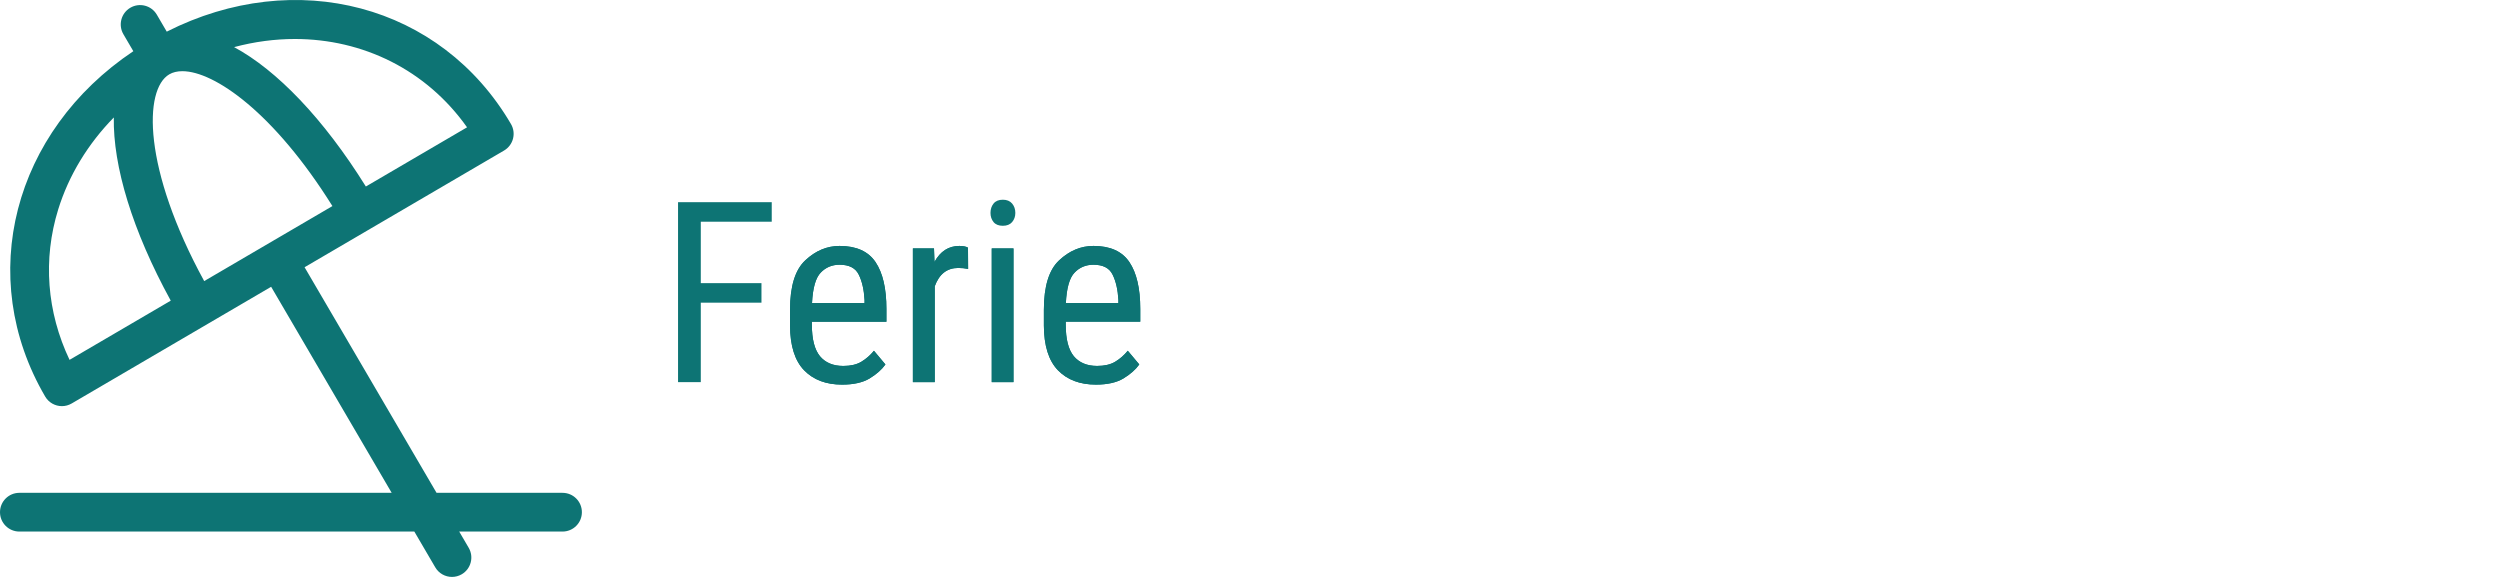
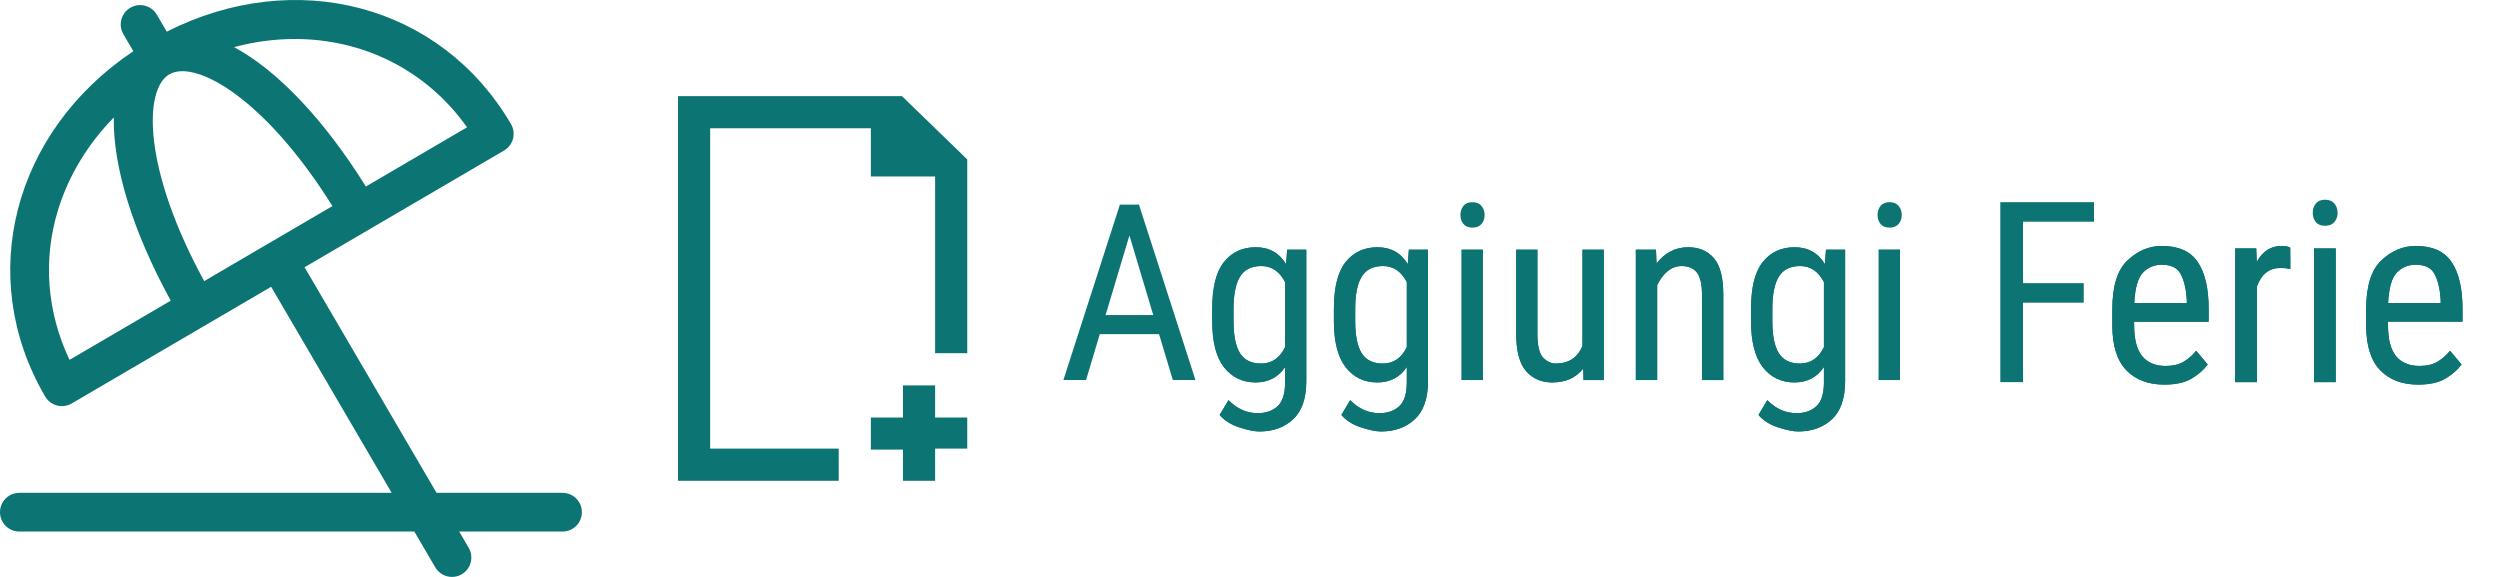
<svg xmlns="http://www.w3.org/2000/svg" version="1.1" id="Layer_1" x="0px" y="0px" viewBox="0 0 260 60" xml:space="preserve" width="260" height="60">
  <defs id="defs53">










	
	






		
		
		
	
	
	

	
	
	

	
	















+ 
+ 
+ 
+ 
+ 
+ 
+ 
+ 
+ 
+ 
+ 
+ 
+ 
+ 
+ 
+ 
+ 
+ 
+ 
+ 
+ 
+ 
+ 
+ 
+ 
+ 
+ 
+ 
+ 
+ 
+ 
+ 
+ 
+ 
+ 
+ 
+ 
+ 
+ 
+ 
+ 
+ 
+ 
+ 
+ 
+ 
+ 
+ 
+ 
+ 
+ 
+ 
+ 
+ 
+ 
+ 
+ 
+ 
+ 
+ 
+ 
+ 
+ 
+ 
+ 
+ 
+ 
+ 
+ 
+ 
+ 
+ 
+ 
+ 
+ 
+ 
+ 
+ 
+ 
+ 
+ 
+ 
+ 
+ 
+ 
+ 
+ 
+ 
+ 
+ 
</defs>
  <g id="g20">
</g>
  <g id="g22">
</g>
  <g id="g24">
</g>
  <g id="g26">
</g>
  <g id="g28">
</g>
  <g id="g30">
</g>
  <g id="g32">
</g>
  <g id="g34">
</g>
  <g id="g36">
</g>
  <g id="g38">
</g>
  <g id="g40">
</g>
  <g id="g42">
</g>
  <g id="g44">
</g>
  <g id="g46">
</g>
  <g id="g48">
</g>
  <g id="g20-3" transform="translate(-233.9404,-71.36002)">
</g>
  <g id="g22-5" transform="translate(-233.9404,-71.36002)">
</g>
  <g id="g24-6" transform="translate(-233.9404,-71.36002)">
</g>
  <g id="g26-2" transform="translate(-233.9404,-71.36002)">
</g>
  <g id="g28-9" transform="translate(-233.9404,-71.36002)">
</g>
  <g id="g30-1" transform="translate(-233.9404,-71.36002)">
</g>
  <g id="g32-2" transform="translate(-233.9404,-71.36002)">
</g>
  <g id="g34-7" transform="translate(-233.9404,-71.36002)">
</g>
  <g id="g36-0" transform="translate(-233.9404,-71.36002)">
</g>
  <g id="g38-9" transform="translate(-233.9404,-71.36002)">
</g>
  <g id="g40-3" transform="translate(-233.9404,-71.36002)">
</g>
  <g id="g42-6" transform="translate(-233.9404,-71.36002)">
</g>
  <g id="g44-0" transform="translate(-233.9404,-71.36002)">
</g>
  <g id="g46-6" transform="translate(-233.9404,-71.36002)">
</g>
  <g id="g48-2" transform="translate(-233.9404,-71.36002)">
</g>
  <g id="g1038" transform="matrix(0.1147234,0,0,0.1147234,-320.9856,1.471168)">
</g>
  <g id="g1040" transform="matrix(0.1147234,0,0,0.1147234,-320.9856,1.471168)">
</g>
  <g id="g1042" transform="matrix(0.1147234,0,0,0.1147234,-320.9856,1.471168)">
</g>
  <g id="g1044" transform="matrix(0.1147234,0,0,0.1147234,-320.9856,1.471168)">
</g>
  <g id="g1046" transform="matrix(0.1147234,0,0,0.1147234,-320.9856,1.471168)">
</g>
  <g id="g1048" transform="matrix(0.1147234,0,0,0.1147234,-320.9856,1.471168)">
</g>
  <g id="g1050" transform="matrix(0.1147234,0,0,0.1147234,-320.9856,1.471168)">
</g>
  <g id="g1052" transform="matrix(0.1147234,0,0,0.1147234,-320.9856,1.471168)">
</g>
  <g id="g1054" transform="matrix(0.1147234,0,0,0.1147234,-320.9856,1.471168)">
</g>
  <g id="g1056" transform="matrix(0.1147234,0,0,0.1147234,-320.9856,1.471168)">
</g>
  <g id="g1058" transform="matrix(0.1147234,0,0,0.1147234,-320.9856,1.471168)">
</g>
  <g id="g1060" transform="matrix(0.1147234,0,0,0.1147234,-320.9856,1.471168)">
</g>
  <g id="g1062" transform="matrix(0.1147234,0,0,0.1147234,-320.9856,1.471168)">
</g>
  <g id="g1064" transform="matrix(0.1147234,0,0,0.1147234,-320.9856,1.471168)">
</g>
  <g id="g1066" transform="matrix(0.1147234,0,0,0.1147234,-320.9856,1.471168)">
</g>
  <g id="g20-1" transform="translate(-348.4242,-113.5488)">
</g>
  <g id="g22-2" transform="translate(-348.4242,-113.5488)">
</g>
  <g id="g24-7" transform="translate(-348.4242,-113.5488)">
</g>
  <g id="g26-0" transform="translate(-348.4242,-113.5488)">
</g>
  <g id="g28-93" transform="translate(-348.4242,-113.5488)">
</g>
  <g id="g30-6" transform="translate(-348.4242,-113.5488)">
</g>
  <g id="g32-0" transform="translate(-348.4242,-113.5488)">
</g>
  <g id="g34-6" transform="translate(-348.4242,-113.5488)">
</g>
  <g id="g36-2" transform="translate(-348.4242,-113.5488)">
</g>
  <g id="g38-6" transform="translate(-348.4242,-113.5488)">
</g>
  <g id="g40-1" transform="translate(-348.4242,-113.5488)">
</g>
  <g id="g42-8" transform="translate(-348.4242,-113.5488)">
</g>
  <g id="g44-7" transform="translate(-348.4242,-113.5488)">
</g>
  <g id="g46-9" transform="translate(-348.4242,-113.5488)">
</g>
  <g id="g48-20" transform="translate(-348.4242,-113.5488)">
</g>
  <g id="g1038-2" transform="matrix(0.1147234,0,0,0.1147234,-435.4695,-40.71762)">
</g>
  <g id="g1040-3" transform="matrix(0.1147234,0,0,0.1147234,-435.4695,-40.71762)">
</g>
  <g id="g1042-7" transform="matrix(0.1147234,0,0,0.1147234,-435.4695,-40.71762)">
</g>
  <g id="g1044-5" transform="matrix(0.1147234,0,0,0.1147234,-435.4695,-40.71762)">
</g>
  <g id="g1046-9" transform="matrix(0.1147234,0,0,0.1147234,-435.4695,-40.71762)">
</g>
  <g id="g1048-2" transform="matrix(0.1147234,0,0,0.1147234,-435.4695,-40.71762)">
</g>
  <g id="g1050-2" transform="matrix(0.1147234,0,0,0.1147234,-435.4695,-40.71762)">
</g>
  <g id="g1052-8" transform="matrix(0.1147234,0,0,0.1147234,-435.4695,-40.71762)">
</g>
  <g id="g1054-9" transform="matrix(0.1147234,0,0,0.1147234,-435.4695,-40.71762)">
</g>
  <g id="g1056-7" transform="matrix(0.1147234,0,0,0.1147234,-435.4695,-40.71762)">
</g>
  <g id="g1058-3" transform="matrix(0.1147234,0,0,0.1147234,-435.4695,-40.71762)">
</g>
  <g id="g1060-6" transform="matrix(0.1147234,0,0,0.1147234,-435.4695,-40.71762)">
</g>
  <g id="g1062-1" transform="matrix(0.1147234,0,0,0.1147234,-435.4695,-40.71762)">
</g>
  <g id="g1064-2" transform="matrix(0.1147234,0,0,0.1147234,-435.4695,-40.71762)">
</g>
  <g id="g1066-9" transform="matrix(0.1147234,0,0,0.1147234,-435.4695,-40.71762)">
</g>
-   <g id="g1" transform="translate(-121.3292)">
+   <g id="g1" transform="translate(16.18555)">
    <path d="m 224.469,25.836 v 13.906 h 2.262 v -13.906 z" style="font-size:26.324px;font-family:'Roboto Condensed';-inkscape-font-specification:'Roboto Condensed, ';text-align:justify;letter-spacing:0px;baseline-shift:baseline;display:inline;overflow:visible;vector-effect:none;fill:#0d7474;stroke-linecap:round;stroke-linejoin:round;enable-background:accumulate;stop-color:#000000" id="path24" />
    <path d="m 224.469,25.836 h 2.262 v 13.906 h -2.262 z" style="font-size:26.324px;font-family:'Roboto Condensed';-inkscape-font-specification:'Roboto Condensed, ';text-align:justify;letter-spacing:0px;baseline-shift:baseline;display:inline;overflow:visible;vector-effect:none;fill:#0d7474;stroke-linecap:round;stroke-linejoin:round;enable-background:accumulate;stop-color:#000000" id="path23" />
    <path d="m 235.047,25.578 c -1.311,0 -2.498,0.498 -3.561,1.492 -1.063,0.985 -1.594,2.704 -1.594,5.154 v 1.631 c 0.009,2.099 0.497,3.652 1.465,4.654 0.968,0.994 2.283,1.49 3.945,1.49 1.2,0 2.156,-0.214 2.867,-0.643 0.72,-0.437 1.268,-0.922 1.645,-1.453 l -1.195,-1.426 c -0.377,0.463 -0.814,0.845 -1.311,1.145 -0.488,0.291 -1.114,0.436 -1.877,0.436 -1.054,0 -1.864,-0.339 -2.43,-1.016 -0.557,-0.686 -0.834,-1.77 -0.834,-3.252 v -0.334 h 7.75 v -1.324 c 0,-2.125 -0.377,-3.749 -1.131,-4.871 -0.754,-1.123 -2.001,-1.684 -3.74,-1.684 z m 0,1.953 c 0.994,0 1.658,0.344 1.992,1.029 0.343,0.686 0.544,1.564 0.604,2.635 v 0.322 h -5.463 c 0.077,-1.568 0.378,-2.622 0.9,-3.162 0.523,-0.548 1.178,-0.824 1.967,-0.824 z" style="font-size:26.324px;font-family:'Roboto Condensed';-inkscape-font-specification:'Roboto Condensed, ';text-align:justify;letter-spacing:0px;baseline-shift:baseline;display:inline;overflow:visible;vector-effect:none;fill:#0d7474;stroke-linecap:round;stroke-linejoin:round;enable-background:accumulate;stop-color:#000000" id="path20" />
    <path id="path19" style="font-size:26.324px;font-family:'Roboto Condensed';-inkscape-font-specification:'Roboto Condensed, ';text-align:justify;letter-spacing:0px;baseline-shift:baseline;display:inline;overflow:visible;vector-effect:none;fill:#0d7474;stroke-linecap:round;stroke-linejoin:round;enable-background:accumulate;stop-color:#000000" d="m 235.047,25.578 c -1.311,0 -2.498,0.498 -3.561,1.492 -1.063,0.985 -1.594,2.704 -1.594,5.154 v 1.631 c 0.009,2.099 0.497,3.652 1.465,4.654 0.968,0.994 2.283,1.49 3.945,1.49 1.2,0 2.156,-0.214 2.867,-0.643 0.72,-0.437 1.268,-0.922 1.645,-1.453 l -1.195,-1.426 c -0.377,0.463 -0.814,0.845 -1.311,1.145 -0.488,0.291 -1.114,0.436 -1.877,0.436 -1.054,0 -1.864,-0.339 -2.43,-1.016 -0.557,-0.686 -0.834,-1.77 -0.834,-3.252 v -0.334 h 7.75 v -1.324 c 0,-2.125 -0.377,-3.749 -1.131,-4.871 -0.754,-1.123 -2.001,-1.684 -3.74,-1.684 z m 0,1.953 c 0.994,0 1.658,0.344 1.992,1.029 0.343,0.686 0.544,1.564 0.604,2.635 v 0.322 h -5.463 c 0.077,-1.568 0.378,-2.622 0.9,-3.162 0.523,-0.548 1.178,-0.824 1.967,-0.824 z" />
    <path d="m 221.1,25.578 c -1.114,0 -1.974,0.553 -2.582,1.658 l -0.053,-1.4 h -2.197 v 13.906 h 2.275 v -9.973 c 0.463,-1.268 1.276,-1.902 2.441,-1.902 0.351,10e-7 0.695,0.033 1.029,0.102 L 222,25.758 c -0.197,-0.12 -0.498,-0.18 -0.9,-0.18 z" style="font-size:26.324px;font-family:'Roboto Condensed';-inkscape-font-specification:'Roboto Condensed, ';text-align:justify;letter-spacing:0px;baseline-shift:baseline;display:inline;overflow:visible;vector-effect:none;fill:#0d7474;stroke-linecap:round;stroke-linejoin:round;enable-background:accumulate;stop-color:#000000" id="path18" />
    <path d="m 221.1,25.578 c 0.403,0 0.703,0.06 0.9,0.18 l 0.014,2.211 c -0.334,-0.069 -0.678,-0.102 -1.029,-0.102 -1.165,0 -1.979,0.634 -2.441,1.902 v 9.973 h -2.275 v -13.906 h 2.197 l 0.053,1.4 c 0.608,-1.105 1.468,-1.658 2.582,-1.658 z" style="font-size:26.324px;font-family:'Roboto Condensed';-inkscape-font-specification:'Roboto Condensed, ';text-align:justify;letter-spacing:0px;baseline-shift:baseline;display:inline;overflow:visible;vector-effect:none;fill:#0d7474;stroke-linecap:round;stroke-linejoin:round;enable-background:accumulate;stop-color:#000000" id="path17" />
    <path d="m 208.645,25.578 c -1.311,0 -2.496,0.498 -3.559,1.492 -1.063,0.985 -1.594,2.704 -1.594,5.154 v 1.631 c 0.009,2.099 0.497,3.652 1.465,4.654 C 205.925,39.504 207.24,40 208.902,40 c 1.2,0 2.156,-0.214 2.867,-0.643 0.72,-0.437 1.267,-0.922 1.645,-1.453 l -1.195,-1.426 c -0.377,0.463 -0.814,0.845 -1.311,1.145 -0.488,0.291 -1.114,0.436 -1.877,0.436 -1.054,0 -1.864,-0.339 -2.43,-1.016 -0.557,-0.686 -0.836,-1.77 -0.836,-3.252 v -0.334 h 7.752 v -1.324 c 0,-2.125 -0.377,-3.749 -1.131,-4.871 -0.754,-1.123 -2.003,-1.684 -3.742,-1.684 z m 0,1.953 c 0.994,0 1.66,0.344 1.994,1.029 0.343,0.686 0.544,1.564 0.604,2.635 v 0.322 h -5.463 c 0.077,-1.568 0.378,-2.622 0.9,-3.162 0.523,-0.548 1.176,-0.824 1.965,-0.824 z" style="font-size:26.324px;font-family:'Roboto Condensed';-inkscape-font-specification:'Roboto Condensed, ';text-align:justify;letter-spacing:0px;baseline-shift:baseline;display:inline;overflow:visible;vector-effect:none;fill:#0d7474;stroke-linecap:round;stroke-linejoin:round;enable-background:accumulate;stop-color:#000000" id="path16" />
    <path id="path15" style="font-size:26.324px;font-family:'Roboto Condensed';-inkscape-font-specification:'Roboto Condensed, ';text-align:justify;letter-spacing:0px;baseline-shift:baseline;display:inline;overflow:visible;vector-effect:none;fill:#0d7474;stroke-linecap:round;stroke-linejoin:round;enable-background:accumulate;stop-color:#000000" d="m 208.645,25.578 c -1.311,0 -2.496,0.498 -3.559,1.492 -1.063,0.985 -1.594,2.704 -1.594,5.154 v 1.631 c 0.009,2.099 0.497,3.652 1.465,4.654 C 205.925,39.504 207.24,40 208.902,40 c 1.2,0 2.156,-0.214 2.867,-0.643 0.72,-0.437 1.267,-0.922 1.645,-1.453 l -1.195,-1.426 c -0.377,0.463 -0.814,0.845 -1.311,1.145 -0.488,0.291 -1.114,0.436 -1.877,0.436 -1.054,0 -1.864,-0.339 -2.43,-1.016 -0.557,-0.686 -0.836,-1.77 -0.836,-3.252 v -0.334 h 7.752 v -1.324 c 0,-2.125 -0.377,-3.749 -1.131,-4.871 -0.754,-1.123 -2.003,-1.684 -3.742,-1.684 z m 0,1.953 c 0.994,0 1.66,0.344 1.994,1.029 0.343,0.686 0.544,1.564 0.604,2.635 v 0.322 h -5.463 c 0.077,-1.568 0.378,-2.622 0.9,-3.162 0.523,-0.548 1.176,-0.824 1.965,-0.824 z" />
    <path d="m 191.846,21.027 v 18.715 h 2.365 v -8.264 h 6.311 v -2.031 h -6.311 v -6.389 h 7.379 v -2.031 z" style="font-size:26.324px;font-family:'Roboto Condensed';-inkscape-font-specification:'Roboto Condensed, ';text-align:justify;letter-spacing:0px;baseline-shift:baseline;display:inline;overflow:visible;vector-effect:none;fill:#0d7474;stroke-linecap:round;stroke-linejoin:round;enable-background:accumulate;stop-color:#000000" id="path8" />
    <path d="m 225.625,20.771 c -0.428,0 -0.751,0.133 -0.965,0.398 -0.214,0.266 -0.32,0.591 -0.32,0.977 0,0.368 0.106,0.686 0.32,0.951 0.214,0.257 0.536,0.385 0.965,0.385 0.42,0 0.742,-0.128 0.965,-0.385 0.223,-0.266 0.334,-0.583 0.334,-0.951 0,-0.386 -0.111,-0.711 -0.334,-0.977 -0.223,-0.266 -0.545,-0.398 -0.965,-0.398 z" style="font-size:26.324px;font-family:'Roboto Condensed';-inkscape-font-specification:'Roboto Condensed, ';text-align:justify;letter-spacing:0px;baseline-shift:baseline;display:inline;overflow:visible;vector-effect:none;fill:#0d7474;stroke-linecap:round;stroke-linejoin:round;enable-background:accumulate;stop-color:#000000" id="path7" />
  </g>
  <g style="fill:#0d7474;fill-opacity:1" id="g2" transform="matrix(0.2037598,0,0,0.2037598,0,-0.258305)">
    <path d="m 287.116,252.811 h -64.3 L 155.456,137.665 257.268,78.104 c 2.262,-1.324 3.906,-3.492 4.57,-6.028 0.664,-2.537 0.293,-5.232 -1.03,-7.495 C 225.047,3.454 150.85,-15.858 85.111,17.42 L 80.045,8.759 C 77.288,4.048 71.235,2.462 66.524,5.218 c -4.712,2.757 -6.297,8.81 -3.541,13.521 l 5.067,8.662 C 6.824,68.394 -12.702,142.537 23.058,203.667 c 1.839,3.143 5.144,4.894 8.541,4.894 1.695,0 3.412,-0.437 4.981,-1.354 L 138.392,147.646 199.913,252.81 H 9.884 c -5.458,0 -9.884,4.425 -9.884,9.884 0,5.458 4.425,9.884 9.884,9.884 h 201.594 l 10.682,18.26 c 1.839,3.143 5.144,4.894 8.541,4.894 1.695,0 3.412,-0.437 4.981,-1.354 4.711,-2.757 6.296,-8.81 3.54,-13.522 l -4.843,-8.278 h 52.736 c 5.458,0 9.884,-4.425 9.884,-9.884 10e-4,-5.458 -4.424,-9.883 -9.883,-9.883 z M 86.408,39.208 c 1.816,-1.063 4.058,-1.605 6.668,-1.605 16.254,0 46.722,21.06 76.592,68.846 l -65.449,38.288 C 72.864,87.343 73.282,46.886 86.408,39.208 Z m 151.979,27.04 -51.653,30.218 C 165.152,61.808 141.246,37.022 119.479,25.317 c 10.38,-2.772 20.794,-4.146 31.008,-4.146 34.721,-0.002 67.112,15.72 87.9,45.077 z M 35.494,184.942 c -11.6,-24.417 -13.685,-51.347 -5.774,-76.817 5.405,-17.403 15.157,-33.39 28.371,-46.907 -0.467,24.712 9.423,57.702 29.06,93.504 z" id="path1" style="fill:#0d7474;fill-opacity:1" />
  </g>
+   <path d="M 93.807,10 H 70.516 V 50 H 87.226 V 46.658 H 73.858 V 13.342 H 90.568 v 5.013 h 6.684 v 18.381 h 3.342 V 16.58 Z m 3.446,30.078 h -3.342 V 43.42 H 90.568 v 3.342 h 3.342 v 3.238 h 3.342 v -3.342 h 3.342 V 43.42 h -3.342 z" id="path1-6" style="fill:#0d7474;fill-opacity:1;stroke-width:1.671" />
+   <path d="m 195.389,25.965 v 13.559 h 2.205 V 25.965 Z" style="font-size:25.663px;font-family:'Roboto Condensed';-inkscape-font-specification:'Roboto Condensed, ';text-align:justify;letter-spacing:0px;fill:#0d7474;stroke-width:0.802;stroke-linecap:round;stroke-linejoin:round" id="path48" />
+   <path d="m 157.684,25.965 v 8.746 c 0,1.804 0.342,3.1 1.027,3.885 0.685,0.785 1.588,1.178 2.707,1.178 1.403,0 2.483,-0.481 3.234,-1.441 l 0.037,1.191 h 2.105 V 25.965 h -2.219 v 10.023 c -0.518,1.211 -1.445,1.818 -2.781,1.818 -0.468,0 -0.902,-0.201 -1.303,-0.602 -0.393,-0.409 -0.593,-1.212 -0.602,-2.406 v -8.834 z" style="font-size:25.663px;font-family:'Roboto Condensed';-inkscape-font-specification:'Roboto Condensed, ';text-align:justify;letter-spacing:0px;fill:#0d7474;stroke-width:0.802;stroke-linecap:round;stroke-linejoin:round" id="path47" />
+   <path d="m 152.008,25.965 v 13.559 h 2.205 V 25.965 Z" style="font-size:25.663px;font-family:'Roboto Condensed';-inkscape-font-specification:'Roboto Condensed, ';text-align:justify;letter-spacing:0px;fill:#0d7474;stroke-width:0.802;stroke-linecap:round;stroke-linejoin:round" id="path46" />
+   <path d="m 186.643,25.713 c -1.395,0 -2.502,0.515 -3.32,1.543 -0.81,1.019 -1.215,2.643 -1.215,4.873 v 1.266 c 0,2.147 0.408,3.748 1.227,4.801 0.827,1.053 1.922,1.578 3.283,1.578 1.328,10e-7 2.352,-0.534 3.07,-1.604 v 1.578 c 0,1.186 -0.259,2.018 -0.777,2.494 -0.518,0.485 -1.206,0.727 -2.066,0.727 -1.144,0 -2.159,-0.451 -3.045,-1.354 l -0.916,1.541 c 0.501,0.585 1.183,1.015 2.043,1.291 0.869,0.284 1.562,0.426 2.08,0.426 1.437,0 2.608,-0.422 3.51,-1.266 0.911,-0.844 1.369,-2.151 1.377,-3.922 V 25.965 h -1.992 l -0.113,1.504 c -0.71,-1.17 -1.758,-1.756 -3.145,-1.756 z m 0.576,1.955 c 1.069,0 1.892,0.557 2.469,1.668 v 6.766 c -0.551,1.136 -1.383,1.705 -2.494,1.705 -1.011,0 -1.74,-0.356 -2.191,-1.066 -0.451,-0.718 -0.678,-1.834 -0.678,-3.346 v -1.354 c 0.008,-1.479 0.238,-2.576 0.689,-3.295 0.451,-0.718 1.186,-1.078 2.205,-1.078 z" style="font-size:25.663px;font-family:'Roboto Condensed';-inkscape-font-specification:'Roboto Condensed, ';text-align:justify;letter-spacing:0px;fill:#0d7474;stroke-width:0.802;stroke-linecap:round;stroke-linejoin:round" id="path45" />
+   <path d="m 175.578,25.713 c -1.337,0 -2.434,0.566 -3.295,1.693 l -0.062,-1.441 h -2.094 v 13.559 h 2.219 v -9.863 c 0.276,-0.593 0.63,-1.072 1.064,-1.439 0.443,-0.368 0.936,-0.553 1.479,-0.553 0.71,0 1.241,0.227 1.592,0.678 0.351,0.451 0.525,1.207 0.525,2.268 v 8.91 h 2.219 v -8.885 c 0,-1.779 -0.33,-3.045 -0.99,-3.797 -0.66,-0.752 -1.545,-1.129 -2.656,-1.129 z" style="font-size:25.663px;font-family:'Roboto Condensed';-inkscape-font-specification:'Roboto Condensed, ';text-align:justify;letter-spacing:0px;fill:#0d7474;stroke-width:0.802;stroke-linecap:round;stroke-linejoin:round" id="path30" />
+   <path d="m 143.262,25.713 c -1.395,0 -2.502,0.515 -3.32,1.543 -0.81,1.019 -1.217,2.643 -1.217,4.873 v 1.266 c 0,2.147 0.41,3.748 1.229,4.801 0.827,1.053 1.922,1.578 3.283,1.578 1.328,10e-7 2.352,-0.534 3.07,-1.604 v 1.578 c 0,1.186 -0.259,2.018 -0.777,2.494 -0.518,0.485 -1.206,0.727 -2.066,0.727 -1.144,0 -2.159,-0.451 -3.045,-1.354 l -0.916,1.541 c 0.501,0.585 1.183,1.015 2.043,1.291 0.869,0.284 1.562,0.426 2.08,0.426 1.437,0 2.606,-0.422 3.508,-1.266 0.911,-0.844 1.371,-2.151 1.379,-3.922 V 25.965 h -1.992 l -0.113,1.504 c -0.71,-1.17 -1.758,-1.756 -3.145,-1.756 z m 0.576,1.955 c 1.069,0 1.892,0.557 2.469,1.668 v 6.766 c -0.551,1.136 -1.383,1.705 -2.494,1.705 -1.011,0 -1.742,-0.356 -2.193,-1.066 -0.451,-0.718 -0.676,-1.834 -0.676,-3.346 v -1.354 c 0.008,-1.479 0.238,-2.576 0.689,-3.295 0.451,-0.718 1.186,-1.078 2.205,-1.078 z" style="font-size:25.663px;font-family:'Roboto Condensed';-inkscape-font-specification:'Roboto Condensed, ';text-align:justify;letter-spacing:0px;fill:#0d7474;stroke-width:0.802;stroke-linecap:round;stroke-linejoin:round" id="path29" />
+   <path d="m 130.605,25.713 c -1.395,0 -2.502,0.515 -3.32,1.543 -0.81,1.019 -1.215,2.643 -1.215,4.873 v 1.266 c 0,2.147 0.408,3.748 1.227,4.801 0.827,1.053 1.922,1.578 3.283,1.578 1.328,10e-7 2.352,-0.534 3.07,-1.604 v 1.578 c 0,1.186 -0.259,2.018 -0.777,2.494 -0.518,0.485 -1.206,0.727 -2.066,0.727 -1.144,0 -2.159,-0.451 -3.045,-1.354 l -0.916,1.541 c 0.501,0.585 1.183,1.015 2.043,1.291 0.869,0.284 1.562,0.426 2.08,0.426 1.437,0 2.608,-0.422 3.51,-1.266 0.911,-0.844 1.369,-2.151 1.377,-3.922 V 25.965 h -1.992 L 133.75,27.469 c -0.71,-1.17 -1.758,-1.756 -3.145,-1.756 z m 0.576,1.955 c 1.069,0 1.892,0.557 2.469,1.668 v 6.766 c -0.551,1.136 -1.383,1.705 -2.494,1.705 -1.011,0 -1.74,-0.356 -2.191,-1.066 -0.451,-0.718 -0.678,-1.834 -0.678,-3.346 v -1.354 c 0.008,-1.479 0.238,-2.576 0.689,-3.295 0.451,-0.718 1.186,-1.078 2.205,-1.078 z" style="font-size:25.663px;font-family:'Roboto Condensed';-inkscape-font-specification:'Roboto Condensed, ';text-align:justify;letter-spacing:0px;fill:#0d7474;stroke-width:0.802;stroke-linecap:round;stroke-linejoin:round" id="path28" />
+   <path style="font-size:25.663px;font-family:'Roboto Condensed';-inkscape-font-specification:'Roboto Condensed, ';text-align:justify;letter-spacing:0px;fill:#0d7474;stroke-width:0.802;stroke-linecap:round;stroke-linejoin:round" d="m 195.389,25.965 h 2.205 v 13.559 h -2.205 z" id="path59" />
+   <path style="font-size:25.663px;font-family:'Roboto Condensed';-inkscape-font-specification:'Roboto Condensed, ';text-align:justify;letter-spacing:0px;fill:#0d7474;stroke-width:0.802;stroke-linecap:round;stroke-linejoin:round" d="m 157.684,25.965 h 2.207 v 8.834 c 0.008,1.195 0.209,1.997 0.602,2.406 0.401,0.401 0.835,0.602 1.303,0.602 1.337,0 2.263,-0.607 2.781,-1.818 V 25.965 h 2.219 v 13.559 h -2.105 l -0.037,-1.191 c -0.752,0.961 -1.831,1.441 -3.234,1.441 -1.119,0 -2.022,-0.392 -2.707,-1.178 -0.685,-0.785 -1.027,-2.08 -1.027,-3.885 z" id="path58" />
+   <path style="font-size:25.663px;font-family:'Roboto Condensed';-inkscape-font-specification:'Roboto Condensed, ';text-align:justify;letter-spacing:0px;fill:#0d7474;stroke-width:0.802;stroke-linecap:round;stroke-linejoin:round" d="m 152.008,25.965 h 2.205 v 13.559 h -2.205 z" id="path57" />
+   <path id="path56" style="font-size:25.663px;font-family:'Roboto Condensed';-inkscape-font-specification:'Roboto Condensed, ';text-align:justify;letter-spacing:0px;fill:#0d7474;stroke-width:0.802;stroke-linecap:round;stroke-linejoin:round" d="M 186.643 25.713 C 185.248 25.713 184.141 26.228 183.322 27.256 C 182.512 28.275 182.107 29.898 182.107 32.129 L 182.107 33.395 C 182.107 35.541 182.515 37.143 183.334 38.195 C 184.161 39.248 185.256 39.773 186.617 39.773 C 187.945 39.773 188.969 39.239 189.688 38.17 L 189.688 39.748 C 189.688 40.934 189.428 41.766 188.91 42.242 C 188.392 42.727 187.704 42.969 186.844 42.969 C 185.699 42.969 184.684 42.517 183.799 41.615 L 182.883 43.156 C 183.384 43.741 184.065 44.172 184.926 44.447 C 185.795 44.731 186.488 44.873 187.006 44.873 C 188.443 44.873 189.613 44.451 190.516 43.607 C 191.426 42.764 191.885 41.457 191.893 39.686 L 191.893 25.965 L 189.9 25.965 L 189.787 27.469 C 189.077 26.299 188.029 25.713 186.643 25.713 z M 187.219 27.668 C 188.288 27.668 189.111 28.225 189.688 29.336 L 189.688 36.102 C 189.136 37.238 188.304 37.807 187.193 37.807 C 186.183 37.807 185.453 37.45 185.002 36.74 C 184.551 36.022 184.324 34.907 184.324 33.395 L 184.324 32.041 C 184.333 30.562 184.563 29.465 185.014 28.746 C 185.465 28.028 186.2 27.668 187.219 27.668 z " />
+   <path style="font-size:25.663px;font-family:'Roboto Condensed';-inkscape-font-specification:'Roboto Condensed, ';text-align:justify;letter-spacing:0px;fill:#0d7474;stroke-width:0.802;stroke-linecap:round;stroke-linejoin:round" d="m 175.578,25.713 c 1.111,0 1.996,0.377 2.656,1.129 0.66,0.752 0.99,2.018 0.99,3.797 v 8.885 h -2.219 v -8.91 c 0,-1.061 -0.175,-1.816 -0.525,-2.268 -0.351,-0.451 -0.882,-0.678 -1.592,-0.678 -0.543,0 -1.036,0.185 -1.479,0.553 -0.434,0.368 -0.789,0.846 -1.064,1.439 v 9.863 h -2.219 V 25.965 h 2.094 l 0.062,1.441 c 0.86,-1.128 1.958,-1.693 3.295,-1.693 z" id="path55" />
+   <path id="path54" style="font-size:25.663px;font-family:'Roboto Condensed';-inkscape-font-specification:'Roboto Condensed, ';text-align:justify;letter-spacing:0px;fill:#0d7474;stroke-width:0.802;stroke-linecap:round;stroke-linejoin:round" d="M 143.262 25.713 C 141.867 25.713 140.76 26.228 139.941 27.256 C 139.131 28.275 138.725 29.898 138.725 32.129 L 138.725 33.395 C 138.725 35.541 139.134 37.143 139.953 38.195 C 140.78 39.248 141.875 39.773 143.236 39.773 C 144.565 39.773 145.588 39.239 146.307 38.17 L 146.307 39.748 C 146.307 40.934 146.047 41.766 145.529 42.242 C 145.011 42.727 144.323 42.969 143.463 42.969 C 142.318 42.969 141.303 42.517 140.418 41.615 L 139.502 43.156 C 140.003 43.741 140.684 44.172 141.545 44.447 C 142.414 44.731 143.107 44.873 143.625 44.873 C 145.062 44.873 146.231 44.451 147.133 43.607 C 148.043 42.764 148.504 41.457 148.512 39.686 L 148.512 25.965 L 146.52 25.965 L 146.406 27.469 C 145.696 26.299 144.648 25.713 143.262 25.713 z M 143.838 27.668 C 144.907 27.668 145.73 28.225 146.307 29.336 L 146.307 36.102 C 145.755 37.238 144.924 37.807 143.812 37.807 C 142.802 37.807 142.07 37.45 141.619 36.74 C 141.168 36.022 140.943 34.907 140.943 33.395 L 140.943 32.041 C 140.952 30.562 141.182 29.465 141.633 28.746 C 142.084 28.028 142.819 27.668 143.838 27.668 z " />
+   <path id="path53" style="font-size:25.663px;font-family:'Roboto Condensed';-inkscape-font-specification:'Roboto Condensed, ';text-align:justify;letter-spacing:0px;fill:#0d7474;stroke-width:0.802;stroke-linecap:round;stroke-linejoin:round" d="M 130.605 25.713 C 129.21 25.713 128.104 26.228 127.285 27.256 C 126.475 28.275 126.07 29.898 126.07 32.129 L 126.07 33.395 C 126.07 35.541 126.478 37.143 127.297 38.195 C 128.124 39.248 129.218 39.773 130.58 39.773 C 131.908 39.773 132.932 39.239 133.65 38.17 L 133.65 39.748 C 133.65 40.934 133.391 41.766 132.873 42.242 C 132.355 42.727 131.667 42.969 130.807 42.969 C 129.662 42.969 128.647 42.517 127.762 41.615 L 126.846 43.156 C 127.347 43.741 128.028 44.172 128.889 44.447 C 129.757 44.731 130.451 44.873 130.969 44.873 C 132.406 44.873 133.576 44.451 134.479 43.607 C 135.389 42.764 135.847 41.457 135.855 39.686 L 135.855 25.965 L 133.863 25.965 L 133.75 27.469 C 133.04 26.299 131.992 25.713 130.605 25.713 z M 131.182 27.668 C 132.251 27.668 133.074 28.225 133.65 29.336 L 133.65 36.102 C 133.099 37.238 132.267 37.807 131.156 37.807 C 130.145 37.807 129.416 37.45 128.965 36.74 C 128.514 36.022 128.287 34.907 128.287 33.395 L 128.287 32.041 C 128.295 30.562 128.525 29.465 128.977 28.746 C 129.428 28.028 130.162 27.668 131.182 27.668 z " />
+   <path id="path26" style="font-size:25.663px;font-family:'Roboto Condensed';-inkscape-font-specification:'Roboto Condensed, ';text-align:justify;letter-spacing:0px;fill:#0d7474;stroke-width:0.802;stroke-linecap:round;stroke-linejoin:round" d="M 116.471 21.277 L 110.594 39.523 L 112.949 39.523 L 114.379 34.748 L 120.543 34.748 L 121.973 39.523 L 124.328 39.523 L 118.451 21.277 L 116.471 21.277 z M 117.461 24.486 L 119.941 32.77 L 114.98 32.77 L 117.461 24.486 z " />
+   <path d="m 196.518,21.027 c -0.418,0 -0.733,0.13 -0.941,0.389 -0.209,0.259 -0.312,0.575 -0.312,0.951 0,0.359 0.104,0.669 0.312,0.928 0.209,0.251 0.524,0.377 0.941,0.377 0.409,0 0.722,-0.126 0.939,-0.377 0.217,-0.259 0.326,-0.569 0.326,-0.928 0,-0.376 -0.109,-0.692 -0.326,-0.951 -0.217,-0.259 -0.53,-0.389 -0.939,-0.389 z" style="font-size:25.663px;font-family:'Roboto Condensed';-inkscape-font-specification:'Roboto Condensed, ';text-align:justify;letter-spacing:0px;fill:#0d7474;stroke-width:0.802;stroke-linecap:round;stroke-linejoin:round" id="path25" />
+   <path d="m 153.137,21.027 c -0.418,0 -0.733,0.13 -0.941,0.389 -0.209,0.259 -0.312,0.575 -0.312,0.951 0,0.359 0.104,0.669 0.312,0.928 0.209,0.251 0.524,0.377 0.941,0.377 0.409,0 0.722,-0.126 0.939,-0.377 0.217,-0.259 0.326,-0.569 0.326,-0.928 0,-0.376 -0.109,-0.692 -0.326,-0.951 -0.217,-0.259 -0.53,-0.389 -0.939,-0.389 z" style="font-size:25.663px;font-family:'Roboto Condensed';-inkscape-font-specification:'Roboto Condensed, ';text-align:justify;letter-spacing:0px;fill:#0d7474;stroke-width:0.802;stroke-linecap:round;stroke-linejoin:round" id="path22" />
</svg>
